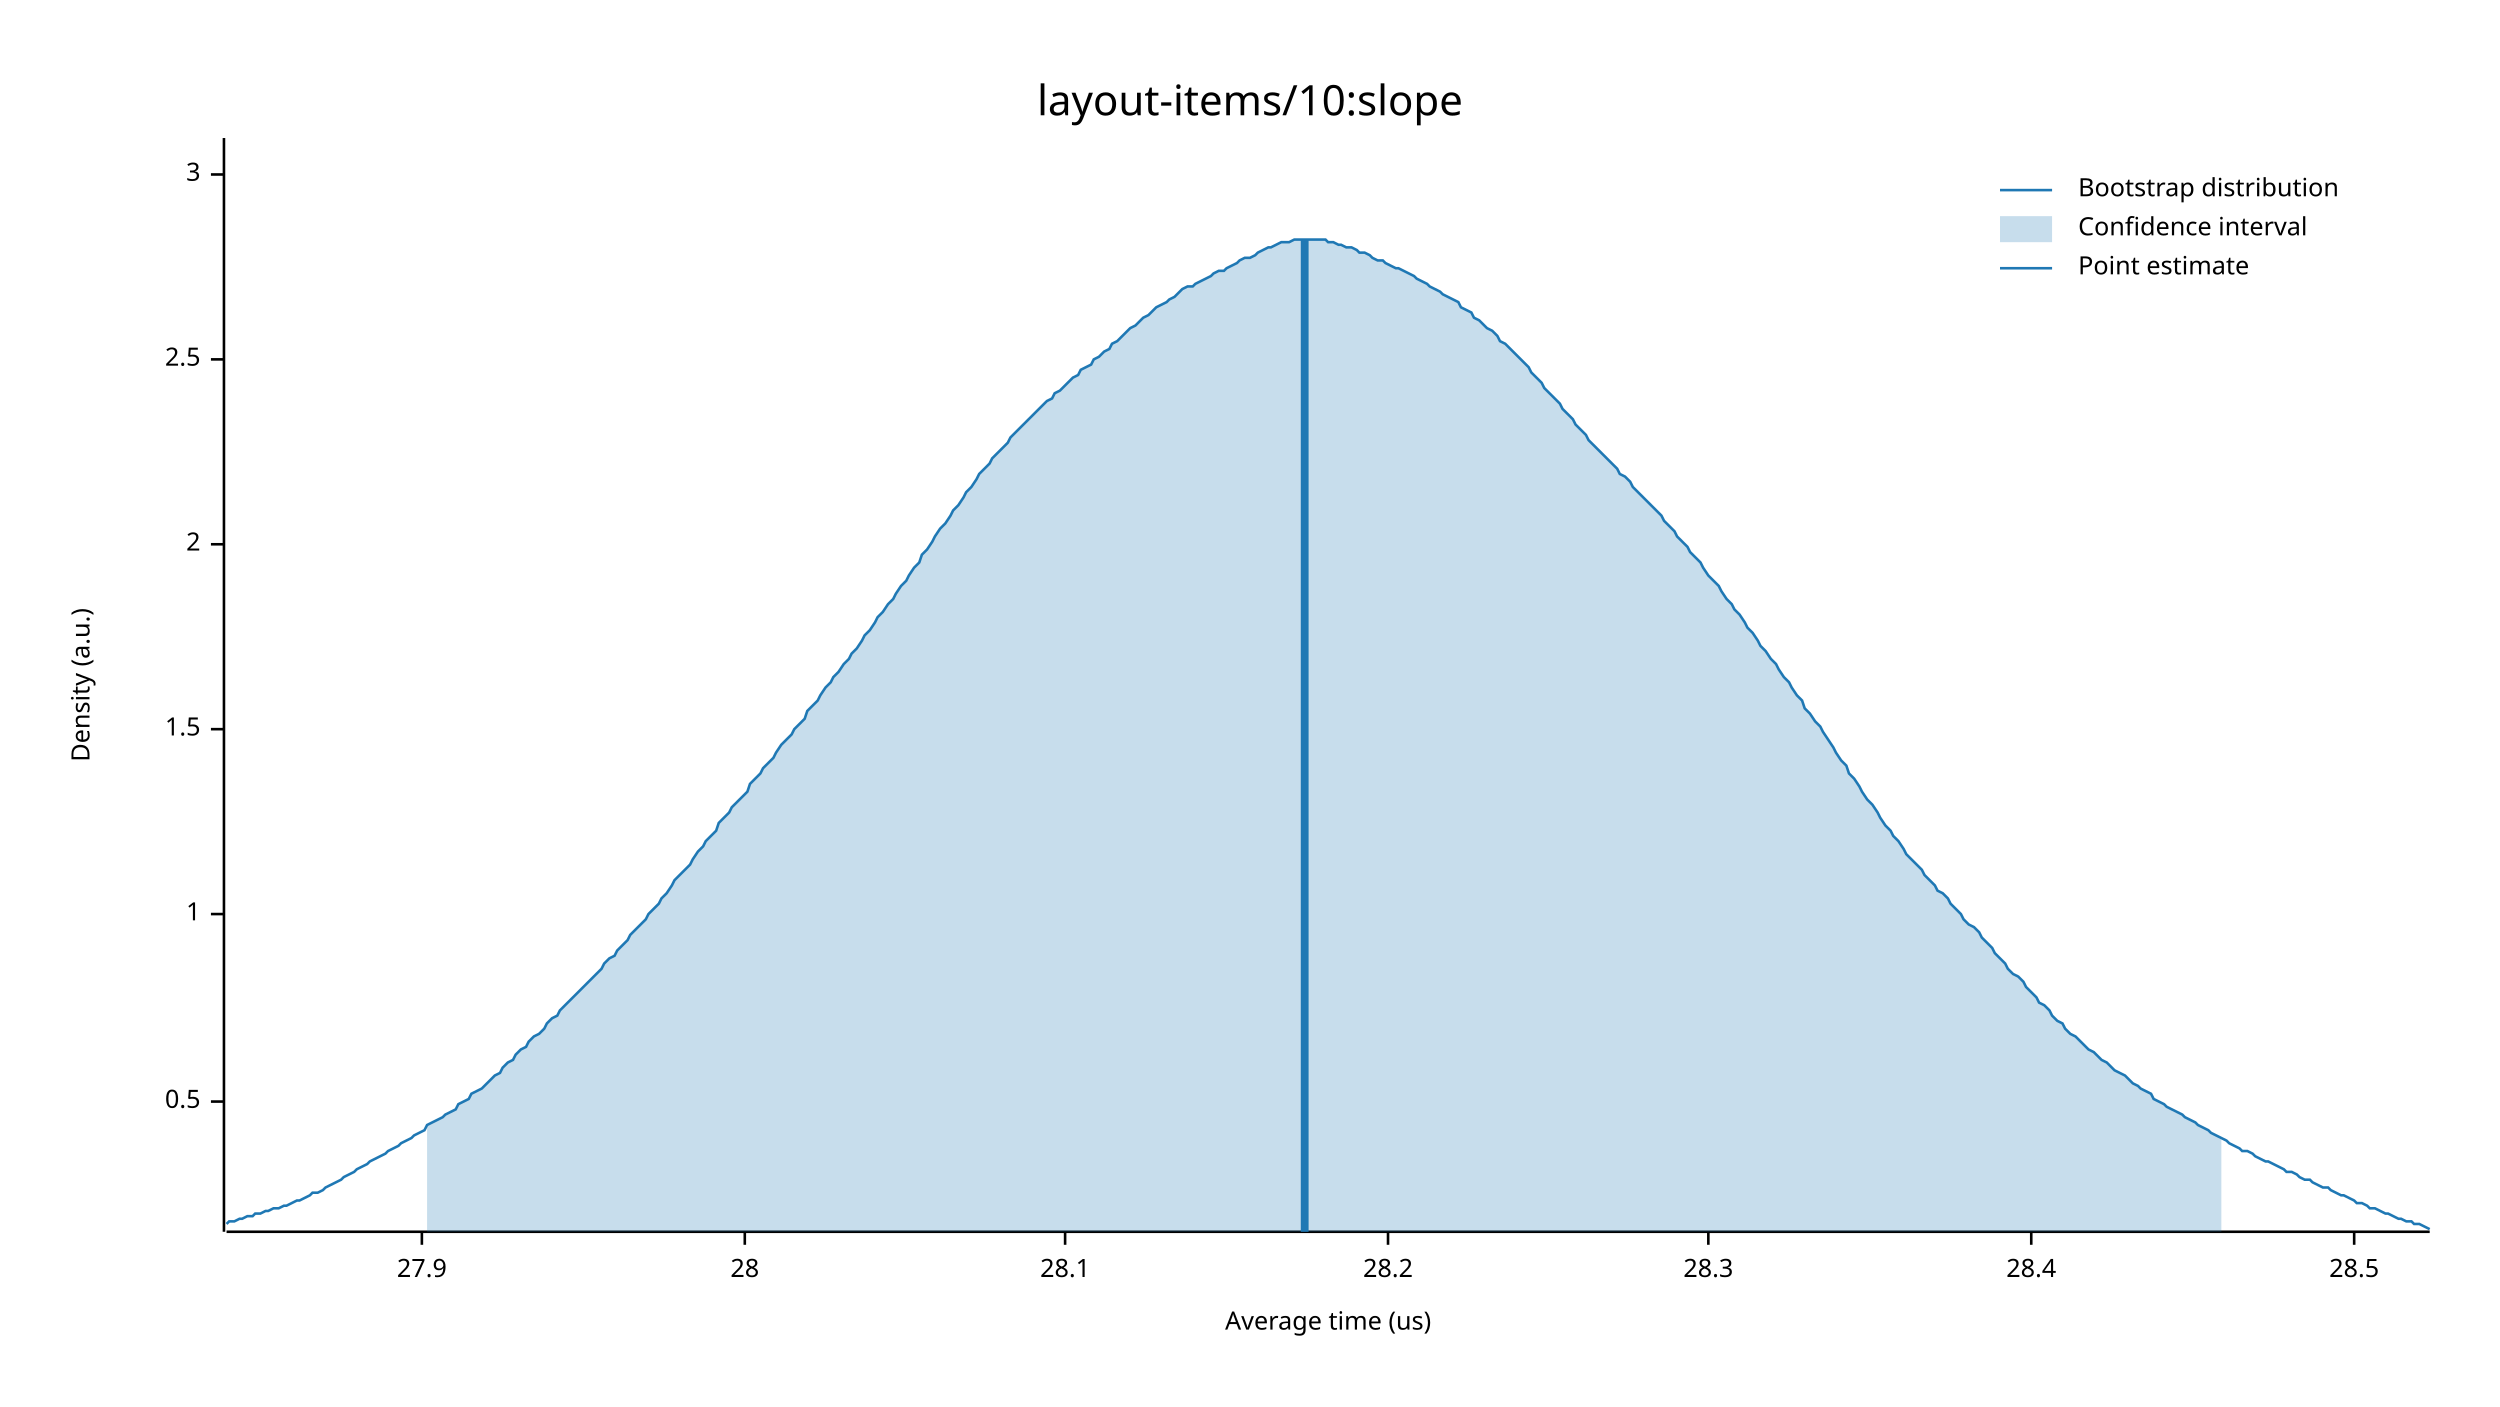
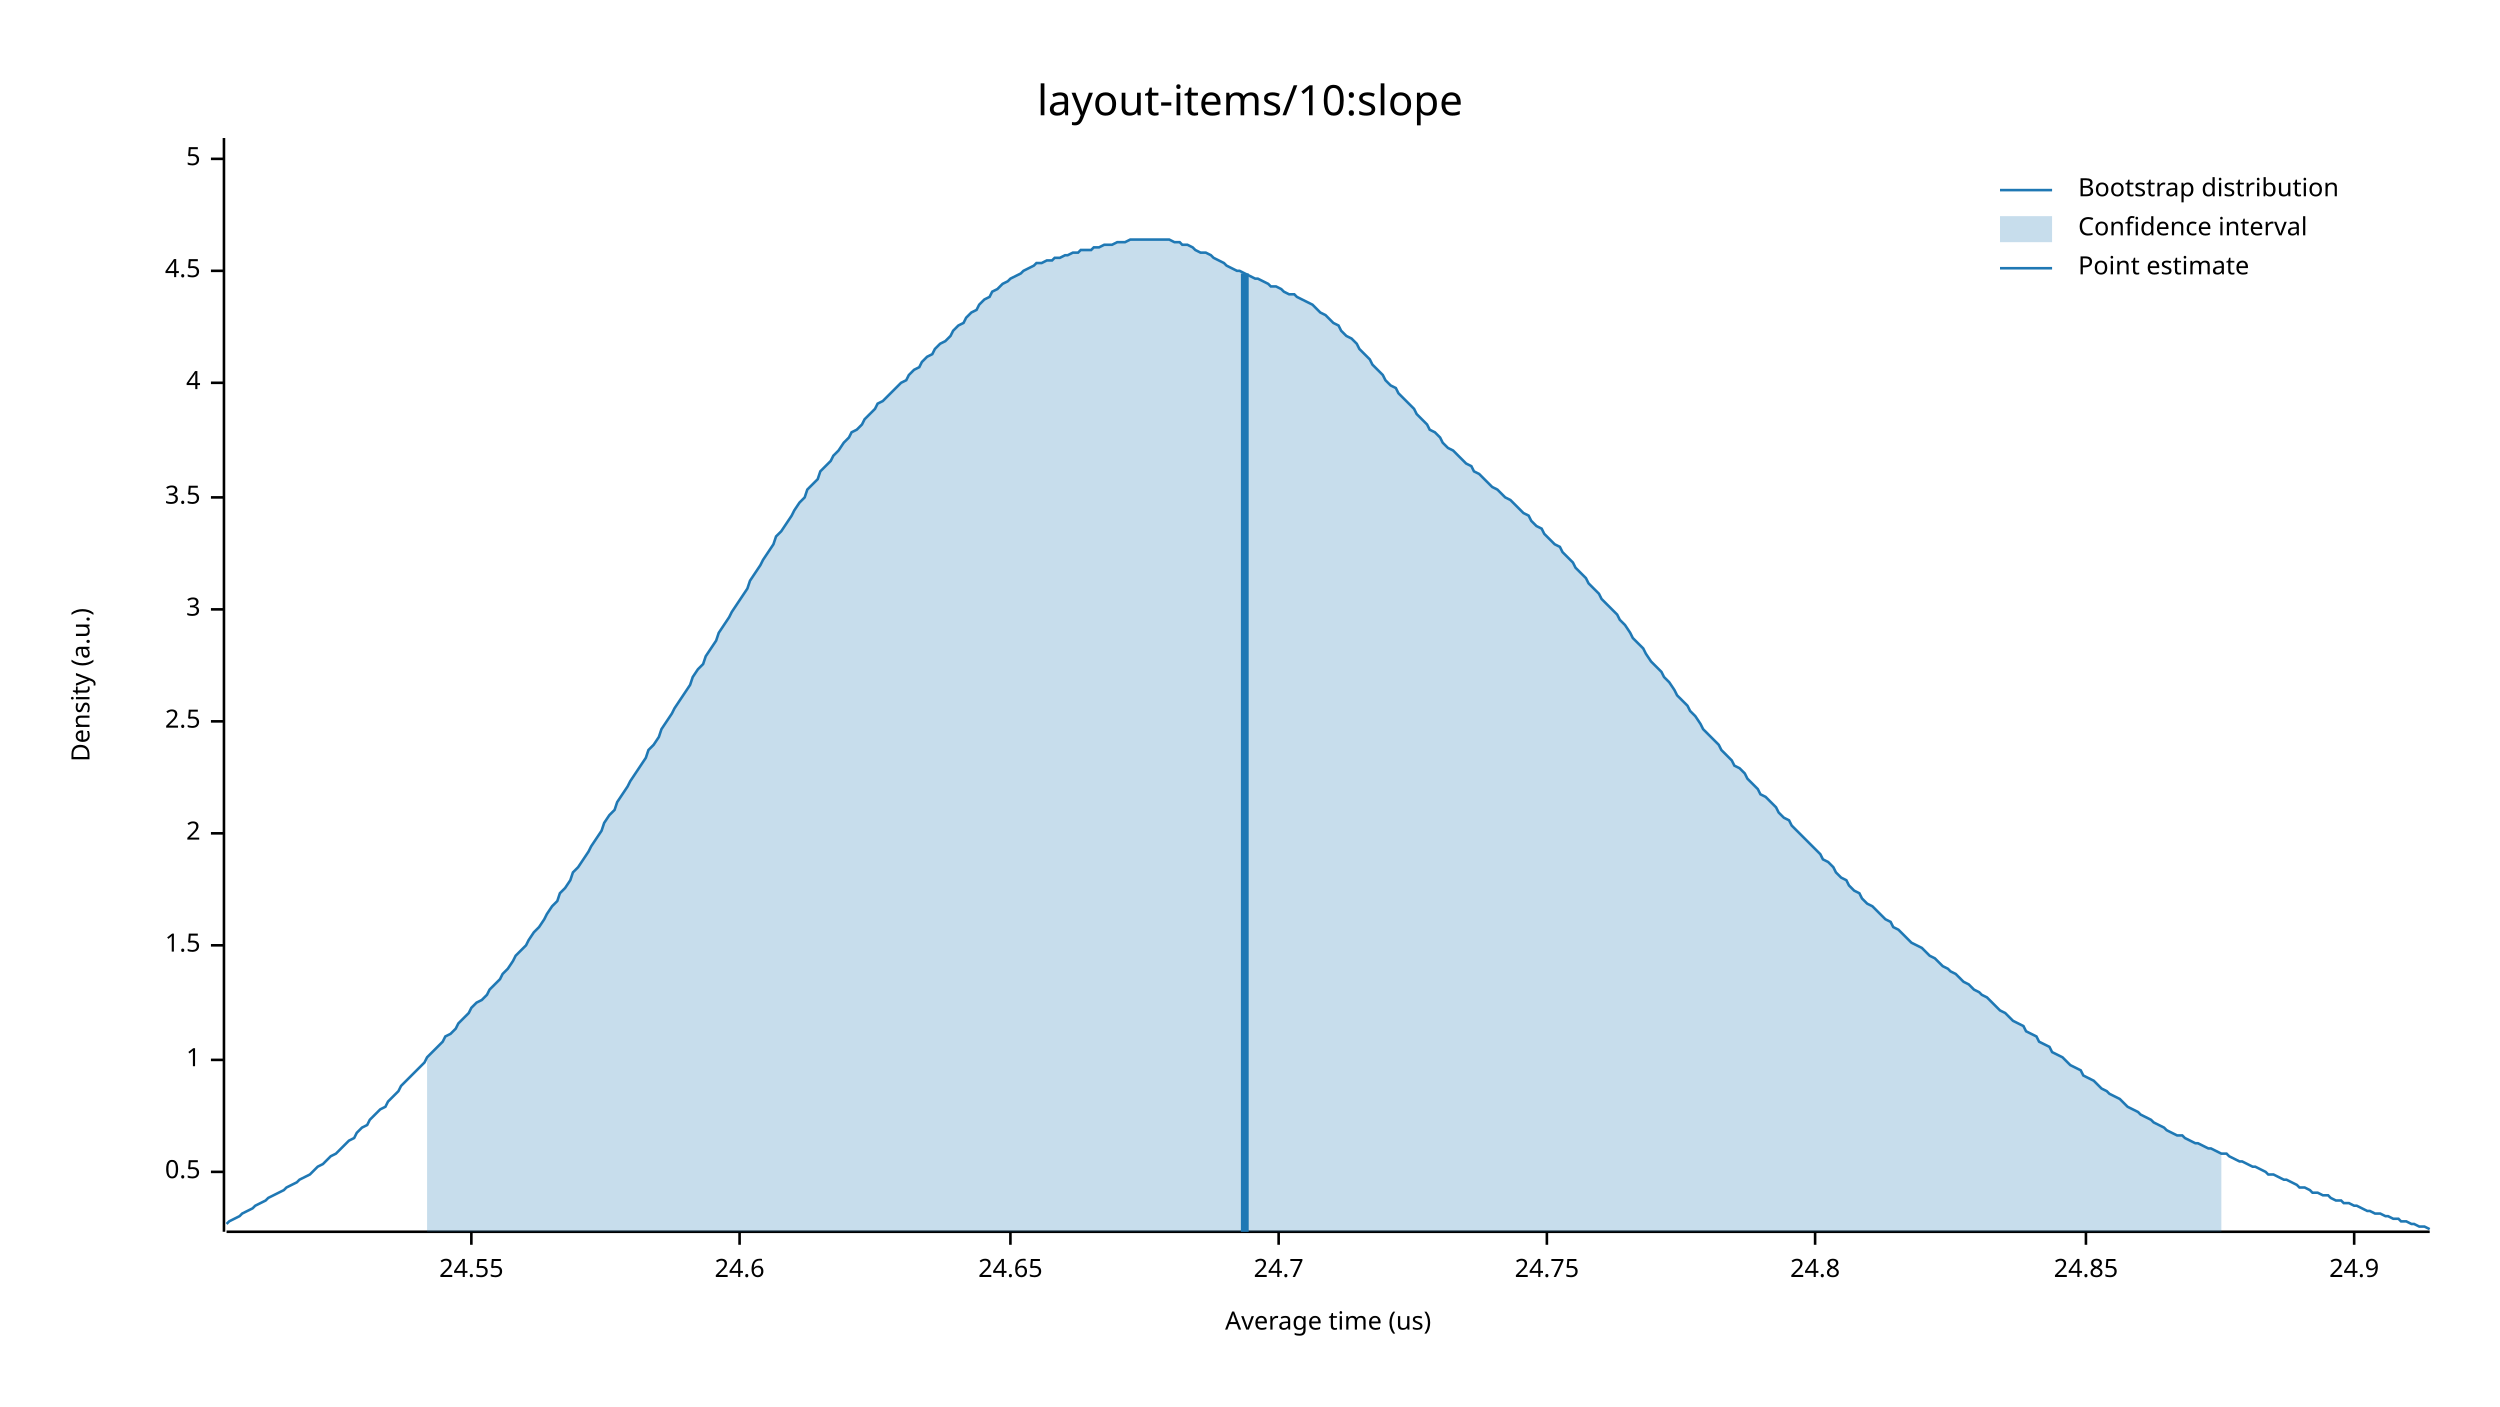
<svg xmlns="http://www.w3.org/2000/svg" style="background-color: white;" width="960" height="540" viewBox="0 0 960 540">
  <text x="480" y="32" dy="0.76em" text-anchor="middle" font-family="sans-serif" font-size="16.129" opacity="1" fill="#000000">
layout-items/10:slope
</text>
  <text x="27" y="263" dy="0.76em" text-anchor="middle" font-family="sans-serif" font-size="9.677" opacity="1" fill="#000000" transform="rotate(270, 27, 263)">
Density (a.u.)
</text>
  <text x="510" y="513" dy="-0.5ex" text-anchor="middle" font-family="sans-serif" font-size="9.677" opacity="1" fill="#000000">
Average time (us)
</text>
  <polyline fill="none" opacity="1" stroke="#000000" stroke-width="1" points="86,53 86,473 " />
-   <text x="77" y="423" dy="0.5ex" text-anchor="end" font-family="sans-serif" font-size="9.677" opacity="1" fill="#000000">
+   <text x="77" y="450" dy="0.5ex" text-anchor="end" font-family="sans-serif" font-size="9.677" opacity="1" fill="#000000">
0.5
</text>
-   <polyline fill="none" opacity="1" stroke="#000000" stroke-width="1" points="81,423 86,423 " />
-   <text x="77" y="351" dy="0.5ex" text-anchor="end" font-family="sans-serif" font-size="9.677" opacity="1" fill="#000000">
+   <polyline fill="none" opacity="1" stroke="#000000" stroke-width="1" points="81,450 86,450 " />
+   <text x="77" y="407" dy="0.5ex" text-anchor="end" font-family="sans-serif" font-size="9.677" opacity="1" fill="#000000">
1
</text>
-   <polyline fill="none" opacity="1" stroke="#000000" stroke-width="1" points="81,351 86,351 " />
-   <text x="77" y="280" dy="0.5ex" text-anchor="end" font-family="sans-serif" font-size="9.677" opacity="1" fill="#000000">
+   <polyline fill="none" opacity="1" stroke="#000000" stroke-width="1" points="81,407 86,407 " />
+   <text x="77" y="363" dy="0.5ex" text-anchor="end" font-family="sans-serif" font-size="9.677" opacity="1" fill="#000000">
1.5
</text>
-   <polyline fill="none" opacity="1" stroke="#000000" stroke-width="1" points="81,280 86,280 " />
-   <text x="77" y="209" dy="0.5ex" text-anchor="end" font-family="sans-serif" font-size="9.677" opacity="1" fill="#000000">
+   <polyline fill="none" opacity="1" stroke="#000000" stroke-width="1" points="81,363 86,363 " />
+   <text x="77" y="320" dy="0.5ex" text-anchor="end" font-family="sans-serif" font-size="9.677" opacity="1" fill="#000000">
2
</text>
-   <polyline fill="none" opacity="1" stroke="#000000" stroke-width="1" points="81,209 86,209 " />
-   <text x="77" y="138" dy="0.5ex" text-anchor="end" font-family="sans-serif" font-size="9.677" opacity="1" fill="#000000">
+   <polyline fill="none" opacity="1" stroke="#000000" stroke-width="1" points="81,320 86,320 " />
+   <text x="77" y="277" dy="0.5ex" text-anchor="end" font-family="sans-serif" font-size="9.677" opacity="1" fill="#000000">
2.5
</text>
-   <polyline fill="none" opacity="1" stroke="#000000" stroke-width="1" points="81,138 86,138 " />
-   <text x="77" y="67" dy="0.5ex" text-anchor="end" font-family="sans-serif" font-size="9.677" opacity="1" fill="#000000">
+   <polyline fill="none" opacity="1" stroke="#000000" stroke-width="1" points="81,277 86,277 " />
+   <text x="77" y="234" dy="0.5ex" text-anchor="end" font-family="sans-serif" font-size="9.677" opacity="1" fill="#000000">
3
</text>
-   <polyline fill="none" opacity="1" stroke="#000000" stroke-width="1" points="81,67 86,67 " />
+   <polyline fill="none" opacity="1" stroke="#000000" stroke-width="1" points="81,234 86,234 " />
+   <text x="77" y="191" dy="0.5ex" text-anchor="end" font-family="sans-serif" font-size="9.677" opacity="1" fill="#000000">
+ 3.5
+ </text>
+   <polyline fill="none" opacity="1" stroke="#000000" stroke-width="1" points="81,191 86,191 " />
+   <text x="77" y="147" dy="0.5ex" text-anchor="end" font-family="sans-serif" font-size="9.677" opacity="1" fill="#000000">
+ 4
+ </text>
+   <polyline fill="none" opacity="1" stroke="#000000" stroke-width="1" points="81,147 86,147 " />
+   <text x="77" y="104" dy="0.5ex" text-anchor="end" font-family="sans-serif" font-size="9.677" opacity="1" fill="#000000">
+ 4.5
+ </text>
+   <polyline fill="none" opacity="1" stroke="#000000" stroke-width="1" points="81,104 86,104 " />
+   <text x="77" y="61" dy="0.5ex" text-anchor="end" font-family="sans-serif" font-size="9.677" opacity="1" fill="#000000">
+ 5
+ </text>
+   <polyline fill="none" opacity="1" stroke="#000000" stroke-width="1" points="81,61 86,61 " />
  <polyline fill="none" opacity="1" stroke="#000000" stroke-width="1" points="87,473 933,473 " />
-   <text x="162" y="483" dy="0.76em" text-anchor="middle" font-family="sans-serif" font-size="9.677" opacity="1" fill="#000000">
- 27.9
+   <text x="181" y="483" dy="0.76em" text-anchor="middle" font-family="sans-serif" font-size="9.677" opacity="1" fill="#000000">
+ 24.55
</text>
-   <polyline fill="none" opacity="1" stroke="#000000" stroke-width="1" points="162,473 162,478 " />
-   <text x="286" y="483" dy="0.76em" text-anchor="middle" font-family="sans-serif" font-size="9.677" opacity="1" fill="#000000">
- 28
+   <polyline fill="none" opacity="1" stroke="#000000" stroke-width="1" points="181,473 181,478 " />
+   <text x="284" y="483" dy="0.76em" text-anchor="middle" font-family="sans-serif" font-size="9.677" opacity="1" fill="#000000">
+ 24.6
</text>
-   <polyline fill="none" opacity="1" stroke="#000000" stroke-width="1" points="286,473 286,478 " />
-   <text x="409" y="483" dy="0.76em" text-anchor="middle" font-family="sans-serif" font-size="9.677" opacity="1" fill="#000000">
- 28.1
+   <polyline fill="none" opacity="1" stroke="#000000" stroke-width="1" points="284,473 284,478 " />
+   <text x="388" y="483" dy="0.76em" text-anchor="middle" font-family="sans-serif" font-size="9.677" opacity="1" fill="#000000">
+ 24.65
</text>
-   <polyline fill="none" opacity="1" stroke="#000000" stroke-width="1" points="409,473 409,478 " />
-   <text x="533" y="483" dy="0.76em" text-anchor="middle" font-family="sans-serif" font-size="9.677" opacity="1" fill="#000000">
- 28.2
+   <polyline fill="none" opacity="1" stroke="#000000" stroke-width="1" points="388,473 388,478 " />
+   <text x="491" y="483" dy="0.76em" text-anchor="middle" font-family="sans-serif" font-size="9.677" opacity="1" fill="#000000">
+ 24.7
</text>
-   <polyline fill="none" opacity="1" stroke="#000000" stroke-width="1" points="533,473 533,478 " />
-   <text x="656" y="483" dy="0.76em" text-anchor="middle" font-family="sans-serif" font-size="9.677" opacity="1" fill="#000000">
- 28.3
+   <polyline fill="none" opacity="1" stroke="#000000" stroke-width="1" points="491,473 491,478 " />
+   <text x="594" y="483" dy="0.76em" text-anchor="middle" font-family="sans-serif" font-size="9.677" opacity="1" fill="#000000">
+ 24.75
</text>
-   <polyline fill="none" opacity="1" stroke="#000000" stroke-width="1" points="656,473 656,478 " />
-   <text x="780" y="483" dy="0.76em" text-anchor="middle" font-family="sans-serif" font-size="9.677" opacity="1" fill="#000000">
- 28.4
+   <polyline fill="none" opacity="1" stroke="#000000" stroke-width="1" points="594,473 594,478 " />
+   <text x="697" y="483" dy="0.76em" text-anchor="middle" font-family="sans-serif" font-size="9.677" opacity="1" fill="#000000">
+ 24.8
</text>
-   <polyline fill="none" opacity="1" stroke="#000000" stroke-width="1" points="780,473 780,478 " />
+   <polyline fill="none" opacity="1" stroke="#000000" stroke-width="1" points="697,473 697,478 " />
+   <text x="801" y="483" dy="0.76em" text-anchor="middle" font-family="sans-serif" font-size="9.677" opacity="1" fill="#000000">
+ 24.85
+ </text>
+   <polyline fill="none" opacity="1" stroke="#000000" stroke-width="1" points="801,473 801,478 " />
  <text x="904" y="483" dy="0.76em" text-anchor="middle" font-family="sans-serif" font-size="9.677" opacity="1" fill="#000000">
- 28.5
+ 24.9
</text>
  <polyline fill="none" opacity="1" stroke="#000000" stroke-width="1" points="904,473 904,478 " />
-   <polyline fill="none" opacity="1" stroke="#1F78B4" stroke-width="1" points="87,470 88,469 90,469 92,468 93,468 95,467 97,467 98,466 100,466 102,465 103,465 105,464 107,464 109,463 110,463 112,462 114,461 115,461 117,460 119,459 120,458 122,458 124,457 125,456 127,455 129,454 131,453 132,452 134,451 136,450 137,449 139,448 141,447 142,446 144,445 146,444 148,443 149,442 151,441 153,440 154,439 156,438 158,437 159,436 161,435 163,434 164,432 166,431 168,430 170,429 171,428 173,427 175,426 176,424 178,423 180,422 181,420 183,419 185,418 187,416 188,415 190,413 192,412 193,410 195,408 197,407 198,405 200,403 202,402 203,400 205,398 207,397 209,395 210,393 212,391 214,390 215,388 217,386 219,384 220,383 222,381 224,379 226,377 227,376 229,374 231,372 232,370 234,368 236,367 237,365 239,363 241,361 242,359 244,357 246,355 248,353 249,351 251,349 253,347 254,345 256,343 258,340 259,338 261,336 263,334 265,332 266,330 268,327 270,325 271,323 273,321 275,319 276,316 278,314 280,312 281,310 283,308 285,306 287,304 288,301 290,299 292,297 293,295 295,293 297,291 298,289 300,286 302,284 304,282 305,280 307,278 309,276 310,273 312,271 314,269 315,267 317,264 319,262 320,260 322,258 324,255 326,253 327,251 329,249 331,246 332,244 334,242 336,239 337,237 339,235 341,232 343,230 344,228 346,225 348,223 349,221 351,218 353,216 354,213 356,211 358,208 359,206 361,203 363,201 365,198 366,196 368,194 370,191 371,189 373,187 375,184 376,182 378,180 380,178 381,176 383,174 385,172 387,170 388,168 390,166 392,164 393,163 395,161 397,159 398,158 400,156 402,154 404,153 405,151 407,150 409,148 410,147 412,145 414,144 415,142 417,141 419,140 420,138 422,137 424,135 426,134 427,132 429,131 431,129 432,128 434,126 436,125 437,124 439,122 441,121 443,119 444,118 446,117 448,116 449,115 451,114 453,112 454,111 456,110 458,110 459,109 461,108 463,107 465,106 466,105 468,104 470,104 471,103 473,102 475,101 476,100 478,99 480,99 482,98 483,97 485,96 487,95 488,95 490,94 492,93 493,93 495,93 497,92 498,92 500,92 502,92 504,92 505,92 507,92 509,92 510,93 512,93 514,94 515,94 517,95 519,95 521,96 522,97 524,97 526,98 527,99 529,100 531,100 532,101 534,102 536,103 537,103 539,104 541,105 543,106 544,107 546,108 548,109 549,110 551,111 553,112 554,113 556,114 558,115 560,116 561,118 563,119 565,120 566,122 568,123 570,125 571,126 573,127 575,129 576,131 578,132 580,134 582,136 583,137 585,139 587,141 588,143 590,145 592,147 593,149 595,151 597,153 599,155 600,157 602,159 604,161 605,163 607,165 609,167 610,169 612,171 614,173 615,174 617,176 619,178 621,180 622,182 624,183 626,185 627,187 629,189 631,191 632,192 634,194 636,196 638,198 639,200 641,202 643,204 644,206 646,208 648,210 649,212 651,214 653,216 654,218 656,221 658,223 660,225 661,227 663,230 665,232 666,234 668,236 670,239 671,241 673,243 675,246 676,248 678,250 680,253 682,255 683,257 685,260 687,262 688,264 690,267 692,269 693,272 695,274 697,277 699,279 700,281 702,284 704,287 705,289 707,292 709,294 710,297 712,299 714,302 715,304 717,307 719,309 721,312 722,314 724,317 726,319 727,321 729,323 731,326 732,328 734,330 736,332 738,334 739,336 741,338 743,340 744,342 746,343 748,345 749,347 751,349 753,351 754,353 756,355 758,356 760,358 761,360 763,362 765,364 766,366 768,368 770,370 771,372 773,374 775,375 777,377 778,379 780,381 782,383 783,385 785,386 787,388 788,390 790,392 792,393 793,395 795,397 797,398 799,400 800,401 802,403 804,404 805,405 807,407 809,408 810,409 812,411 814,412 816,413 817,414 819,416 821,417 822,418 824,419 826,420 827,422 829,423 831,424 832,425 834,426 836,427 838,428 839,429 841,430 843,431 844,432 846,433 848,434 849,435 851,436 853,437 855,438 856,439 858,440 860,441 861,442 863,442 865,443 866,444 868,445 870,446 871,446 873,447 875,448 877,449 878,450 880,450 882,451 883,452 885,453 887,453 888,454 890,455 892,456 894,456 895,457 897,458 899,459 900,459 902,460 904,461 905,462 907,462 909,463 910,464 912,464 914,465 916,466 917,466 919,467 921,468 922,468 924,469 926,469 927,470 929,470 931,471 933,472 " />
-   <polygon opacity="0.25" fill="#1F78B4" points="164,432 166,431 168,430 170,429 171,428 173,427 175,426 176,424 178,423 180,422 181,420 183,419 185,418 187,416 188,415 190,413 192,412 193,410 195,408 197,407 198,405 200,403 202,402 203,400 205,398 207,397 209,395 210,393 212,391 214,390 215,388 217,386 219,384 220,383 222,381 224,379 226,377 227,376 229,374 231,372 232,370 234,368 236,367 237,365 239,363 241,361 242,359 244,357 246,355 248,353 249,351 251,349 253,347 254,345 256,343 258,340 259,338 261,336 263,334 265,332 266,330 268,327 270,325 271,323 273,321 275,319 276,316 278,314 280,312 281,310 283,308 285,306 287,304 288,301 290,299 292,297 293,295 295,293 297,291 298,289 300,286 302,284 304,282 305,280 307,278 309,276 310,273 312,271 314,269 315,267 317,264 319,262 320,260 322,258 324,255 326,253 327,251 329,249 331,246 332,244 334,242 336,239 337,237 339,235 341,232 343,230 344,228 346,225 348,223 349,221 351,218 353,216 354,213 356,211 358,208 359,206 361,203 363,201 365,198 366,196 368,194 370,191 371,189 373,187 375,184 376,182 378,180 380,178 381,176 383,174 385,172 387,170 388,168 390,166 392,164 393,163 395,161 397,159 398,158 400,156 402,154 404,153 405,151 407,150 409,148 410,147 412,145 414,144 415,142 417,141 419,140 420,138 422,137 424,135 426,134 427,132 429,131 431,129 432,128 434,126 436,125 437,124 439,122 441,121 443,119 444,118 446,117 448,116 449,115 451,114 453,112 454,111 456,110 458,110 459,109 461,108 463,107 465,106 466,105 468,104 470,104 471,103 473,102 475,101 476,100 478,99 480,99 482,98 483,97 485,96 487,95 488,95 490,94 492,93 493,93 495,93 497,92 498,92 500,92 502,92 504,92 505,92 507,92 509,92 510,93 512,93 514,94 515,94 517,95 519,95 521,96 522,97 524,97 526,98 527,99 529,100 531,100 532,101 534,102 536,103 537,103 539,104 541,105 543,106 544,107 546,108 548,109 549,110 551,111 553,112 554,113 556,114 558,115 560,116 561,118 563,119 565,120 566,122 568,123 570,125 571,126 573,127 575,129 576,131 578,132 580,134 582,136 583,137 585,139 587,141 588,143 590,145 592,147 593,149 595,151 597,153 599,155 600,157 602,159 604,161 605,163 607,165 609,167 610,169 612,171 614,173 615,174 617,176 619,178 621,180 622,182 624,183 626,185 627,187 629,189 631,191 632,192 634,194 636,196 638,198 639,200 641,202 643,204 644,206 646,208 648,210 649,212 651,214 653,216 654,218 656,221 658,223 660,225 661,227 663,230 665,232 666,234 668,236 670,239 671,241 673,243 675,246 676,248 678,250 680,253 682,255 683,257 685,260 687,262 688,264 690,267 692,269 693,272 695,274 697,277 699,279 700,281 702,284 704,287 705,289 707,292 709,294 710,297 712,299 714,302 715,304 717,307 719,309 721,312 722,314 724,317 726,319 727,321 729,323 731,326 732,328 734,330 736,332 738,334 739,336 741,338 743,340 744,342 746,343 748,345 749,347 751,349 753,351 754,353 756,355 758,356 760,358 761,360 763,362 765,364 766,366 768,368 770,370 771,372 773,374 775,375 777,377 778,379 780,381 782,383 783,385 785,386 787,388 788,390 790,392 792,393 793,395 795,397 797,398 799,400 800,401 802,403 804,404 805,405 807,407 809,408 810,409 812,411 814,412 816,413 817,414 819,416 821,417 822,418 824,419 826,420 827,422 829,423 831,424 832,425 834,426 836,427 838,428 839,429 841,430 843,431 844,432 846,433 848,434 849,435 851,436 853,437 853,473 164,473 " />
-   <polyline fill="none" opacity="1" stroke="#1F78B4" stroke-width="3" points="501,473 501,92 " />
+   <polyline fill="none" opacity="1" stroke="#1F78B4" stroke-width="1" points="87,470 88,469 90,468 92,467 93,466 95,465 97,464 98,463 100,462 102,461 103,460 105,459 107,458 109,457 110,456 112,455 114,454 115,453 117,452 119,451 120,450 122,448 124,447 125,446 127,444 129,443 131,441 132,440 134,438 136,437 137,435 139,433 141,432 142,430 144,428 146,426 148,425 149,423 151,421 153,419 154,417 156,415 158,413 159,412 161,410 163,408 164,406 166,404 168,402 170,400 171,398 173,397 175,395 176,393 178,391 180,389 181,387 183,385 185,384 187,382 188,380 190,378 192,376 193,374 195,372 197,369 198,367 200,365 202,363 203,361 205,358 207,356 209,353 210,351 212,348 214,346 215,343 217,341 219,338 220,335 222,333 224,330 226,327 227,325 229,322 231,319 232,316 234,313 236,311 237,308 239,305 241,302 242,300 244,297 246,294 248,291 249,288 251,286 253,283 254,280 256,277 258,274 259,272 261,269 263,266 265,263 266,260 268,257 270,255 271,252 273,249 275,246 276,243 278,240 280,237 281,235 283,232 285,229 287,226 288,223 290,220 292,217 293,215 295,212 297,209 298,206 300,204 302,201 304,198 305,196 307,193 309,191 310,188 312,186 314,184 315,181 317,179 319,177 320,175 322,173 324,170 326,168 327,166 329,165 331,163 332,161 334,159 336,157 337,155 339,154 341,152 343,150 344,149 346,147 348,146 349,144 351,142 353,141 354,139 356,137 358,136 359,134 361,132 363,131 365,129 366,127 368,125 370,124 371,122 373,120 375,119 376,117 378,115 380,114 381,112 383,111 385,109 387,108 388,107 390,106 392,105 393,104 395,103 397,102 398,101 400,101 402,100 404,100 405,99 407,99 409,98 410,98 412,97 414,97 415,96 417,96 419,96 420,95 422,95 424,94 426,94 427,94 429,93 431,93 432,93 434,92 436,92 437,92 439,92 441,92 443,92 444,92 446,92 448,92 449,92 451,93 453,93 454,94 456,94 458,95 459,96 461,97 463,97 465,98 466,99 468,100 470,101 471,102 473,103 475,104 476,104 478,105 480,106 482,107 483,107 485,108 487,109 488,110 490,110 492,111 493,112 495,113 497,113 498,114 500,115 502,116 504,117 505,118 507,120 509,121 510,122 512,124 514,125 515,127 517,129 519,130 521,132 522,134 524,136 526,138 527,140 529,142 531,144 532,146 534,148 536,149 537,151 539,153 541,155 543,157 544,159 546,161 548,163 549,165 551,166 553,168 554,170 556,172 558,173 560,175 561,176 563,178 565,179 566,181 568,182 570,184 571,185 573,187 575,188 576,189 578,191 580,192 582,194 583,195 585,197 587,198 588,200 590,202 592,203 593,205 595,207 597,209 599,210 600,212 602,214 604,216 605,218 607,220 609,222 610,224 612,226 614,228 615,230 617,232 619,234 621,236 622,238 624,240 626,243 627,245 629,247 631,249 632,251 634,254 636,256 638,258 639,260 641,262 643,265 644,267 646,269 648,271 649,273 651,275 653,278 654,280 656,282 658,284 660,286 661,288 663,290 665,292 666,294 668,295 670,297 671,299 673,301 675,303 676,305 678,306 680,308 682,310 683,312 685,314 687,315 688,317 690,319 692,321 693,322 695,324 697,326 699,328 700,330 702,331 704,333 705,335 707,337 709,338 710,340 712,342 714,343 715,345 717,347 719,348 721,350 722,351 724,353 726,354 727,356 729,357 731,359 732,360 734,362 736,363 738,364 739,365 741,367 743,368 744,369 746,371 748,372 749,373 751,374 753,376 754,377 756,378 758,380 760,381 761,382 763,383 765,385 766,386 768,388 770,389 771,390 773,392 775,393 777,394 778,396 780,397 782,398 783,400 785,401 787,402 788,404 790,405 792,406 793,407 795,409 797,410 799,411 800,413 802,414 804,415 805,416 807,418 809,419 810,420 812,421 814,422 816,424 817,425 819,426 821,427 822,428 824,429 826,430 827,431 829,432 831,433 832,434 834,435 836,436 838,436 839,437 841,438 843,439 844,439 846,440 848,441 849,441 851,442 853,443 855,443 856,444 858,445 860,446 861,446 863,447 865,448 866,448 868,449 870,450 871,451 873,451 875,452 877,453 878,453 880,454 882,455 883,456 885,456 887,457 888,458 890,458 892,459 894,459 895,460 897,461 899,461 900,462 902,462 904,463 905,463 907,464 909,465 910,465 912,466 914,466 916,467 917,467 919,468 921,468 922,469 924,469 926,470 927,470 929,471 931,471 933,472 " />
+   <polygon opacity="0.25" fill="#1F78B4" points="164,406 166,404 168,402 170,400 171,398 173,397 175,395 176,393 178,391 180,389 181,387 183,385 185,384 187,382 188,380 190,378 192,376 193,374 195,372 197,369 198,367 200,365 202,363 203,361 205,358 207,356 209,353 210,351 212,348 214,346 215,343 217,341 219,338 220,335 222,333 224,330 226,327 227,325 229,322 231,319 232,316 234,313 236,311 237,308 239,305 241,302 242,300 244,297 246,294 248,291 249,288 251,286 253,283 254,280 256,277 258,274 259,272 261,269 263,266 265,263 266,260 268,257 270,255 271,252 273,249 275,246 276,243 278,240 280,237 281,235 283,232 285,229 287,226 288,223 290,220 292,217 293,215 295,212 297,209 298,206 300,204 302,201 304,198 305,196 307,193 309,191 310,188 312,186 314,184 315,181 317,179 319,177 320,175 322,173 324,170 326,168 327,166 329,165 331,163 332,161 334,159 336,157 337,155 339,154 341,152 343,150 344,149 346,147 348,146 349,144 351,142 353,141 354,139 356,137 358,136 359,134 361,132 363,131 365,129 366,127 368,125 370,124 371,122 373,120 375,119 376,117 378,115 380,114 381,112 383,111 385,109 387,108 388,107 390,106 392,105 393,104 395,103 397,102 398,101 400,101 402,100 404,100 405,99 407,99 409,98 410,98 412,97 414,97 415,96 417,96 419,96 420,95 422,95 424,94 426,94 427,94 429,93 431,93 432,93 434,92 436,92 437,92 439,92 441,92 443,92 444,92 446,92 448,92 449,92 451,93 453,93 454,94 456,94 458,95 459,96 461,97 463,97 465,98 466,99 468,100 470,101 471,102 473,103 475,104 476,104 478,105 480,106 482,107 483,107 485,108 487,109 488,110 490,110 492,111 493,112 495,113 497,113 498,114 500,115 502,116 504,117 505,118 507,120 509,121 510,122 512,124 514,125 515,127 517,129 519,130 521,132 522,134 524,136 526,138 527,140 529,142 531,144 532,146 534,148 536,149 537,151 539,153 541,155 543,157 544,159 546,161 548,163 549,165 551,166 553,168 554,170 556,172 558,173 560,175 561,176 563,178 565,179 566,181 568,182 570,184 571,185 573,187 575,188 576,189 578,191 580,192 582,194 583,195 585,197 587,198 588,200 590,202 592,203 593,205 595,207 597,209 599,210 600,212 602,214 604,216 605,218 607,220 609,222 610,224 612,226 614,228 615,230 617,232 619,234 621,236 622,238 624,240 626,243 627,245 629,247 631,249 632,251 634,254 636,256 638,258 639,260 641,262 643,265 644,267 646,269 648,271 649,273 651,275 653,278 654,280 656,282 658,284 660,286 661,288 663,290 665,292 666,294 668,295 670,297 671,299 673,301 675,303 676,305 678,306 680,308 682,310 683,312 685,314 687,315 688,317 690,319 692,321 693,322 695,324 697,326 699,328 700,330 702,331 704,333 705,335 707,337 709,338 710,340 712,342 714,343 715,345 717,347 719,348 721,350 722,351 724,353 726,354 727,356 729,357 731,359 732,360 734,362 736,363 738,364 739,365 741,367 743,368 744,369 746,371 748,372 749,373 751,374 753,376 754,377 756,378 758,380 760,381 761,382 763,383 765,385 766,386 768,388 770,389 771,390 773,392 775,393 777,394 778,396 780,397 782,398 783,400 785,401 787,402 788,404 790,405 792,406 793,407 795,409 797,410 799,411 800,413 802,414 804,415 805,416 807,418 809,419 810,420 812,421 814,422 816,424 817,425 819,426 821,427 822,428 824,429 826,430 827,431 829,432 831,433 832,434 834,435 836,436 838,436 839,437 841,438 843,439 844,439 846,440 848,441 849,441 851,442 853,443 853,473 164,473 " />
+   <polyline fill="none" opacity="1" stroke="#1F78B4" stroke-width="3" points="478,473 478,105 " />
  <text x="798" y="68" dy="0.76em" text-anchor="start" font-family="sans-serif" font-size="9.677" opacity="1" fill="#000000">
Bootstrap distribution
</text>
  <text x="798" y="83" dy="0.76em" text-anchor="start" font-family="sans-serif" font-size="9.677" opacity="1" fill="#000000">
Confidence interval
</text>
  <text x="798" y="98" dy="0.76em" text-anchor="start" font-family="sans-serif" font-size="9.677" opacity="1" fill="#000000">
Point estimate
</text>
  <polyline fill="none" opacity="1" stroke="#1F78B4" stroke-width="1" points="768,73 788,73 " />
  <rect x="768" y="83" width="20" height="10" opacity="0.25" fill="#1F78B4" stroke="none" />
  <polyline fill="none" opacity="1" stroke="#1F78B4" stroke-width="1" points="768,103 788,103 " />
</svg>
